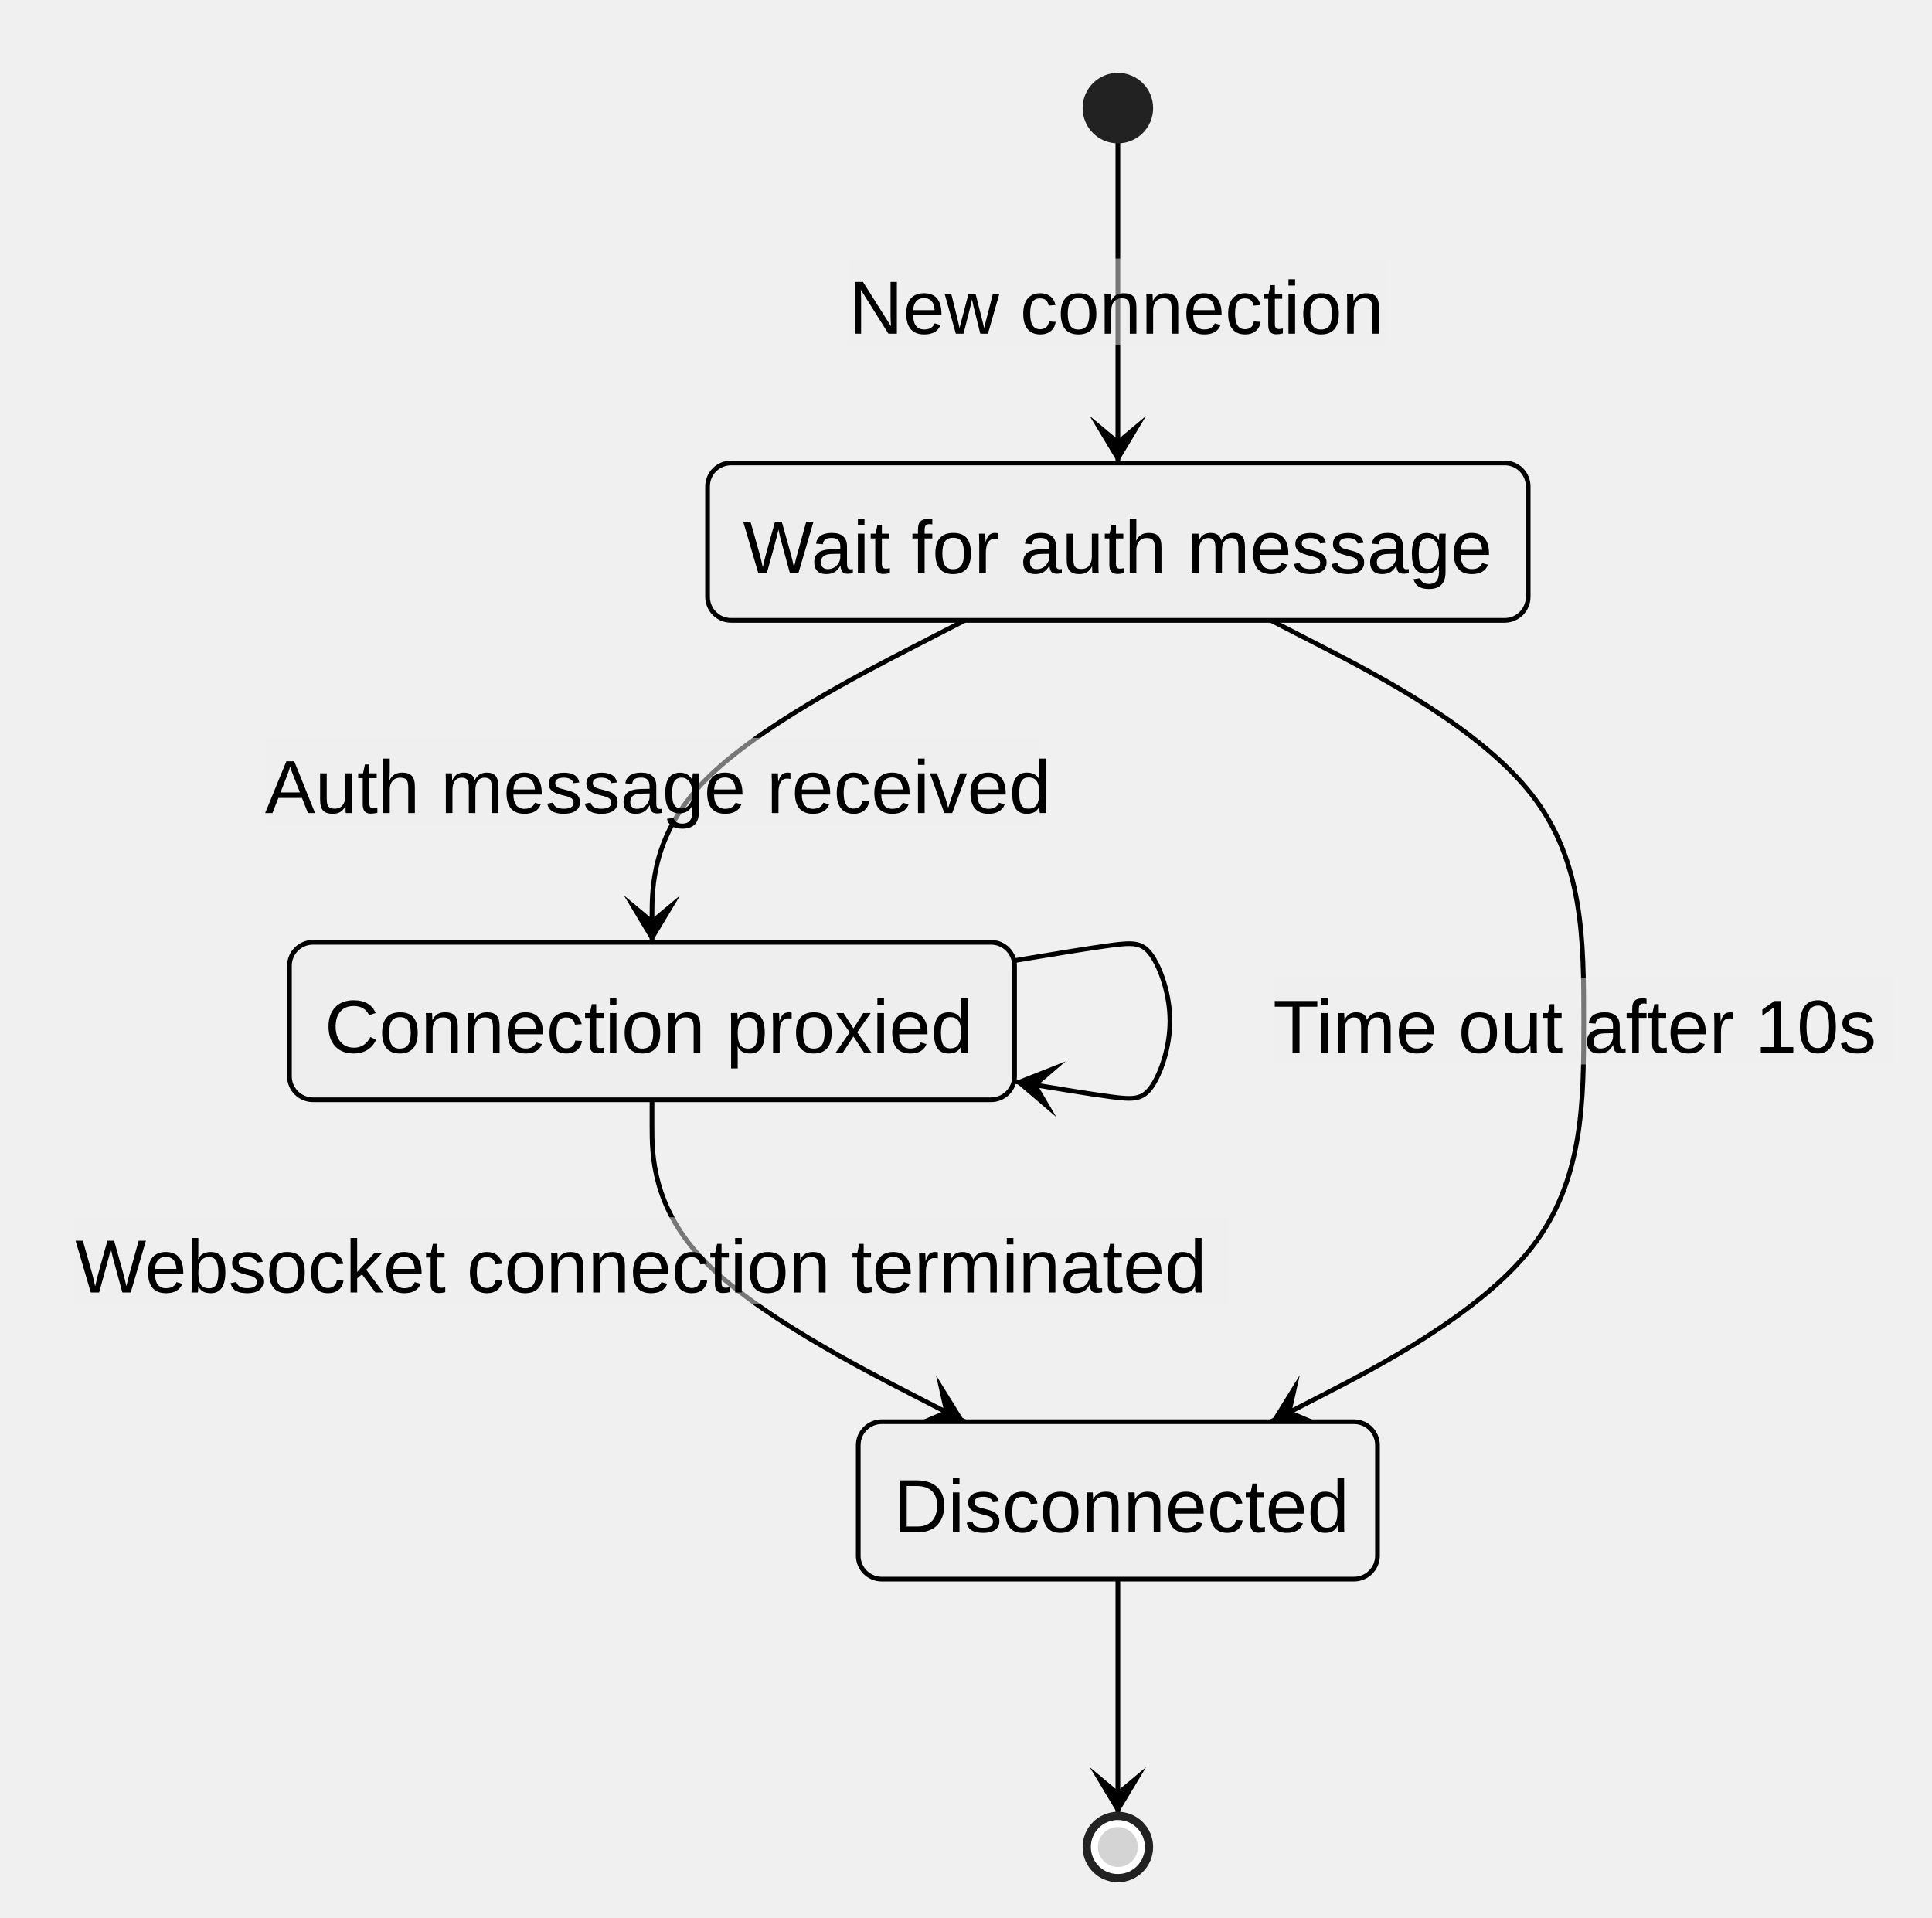
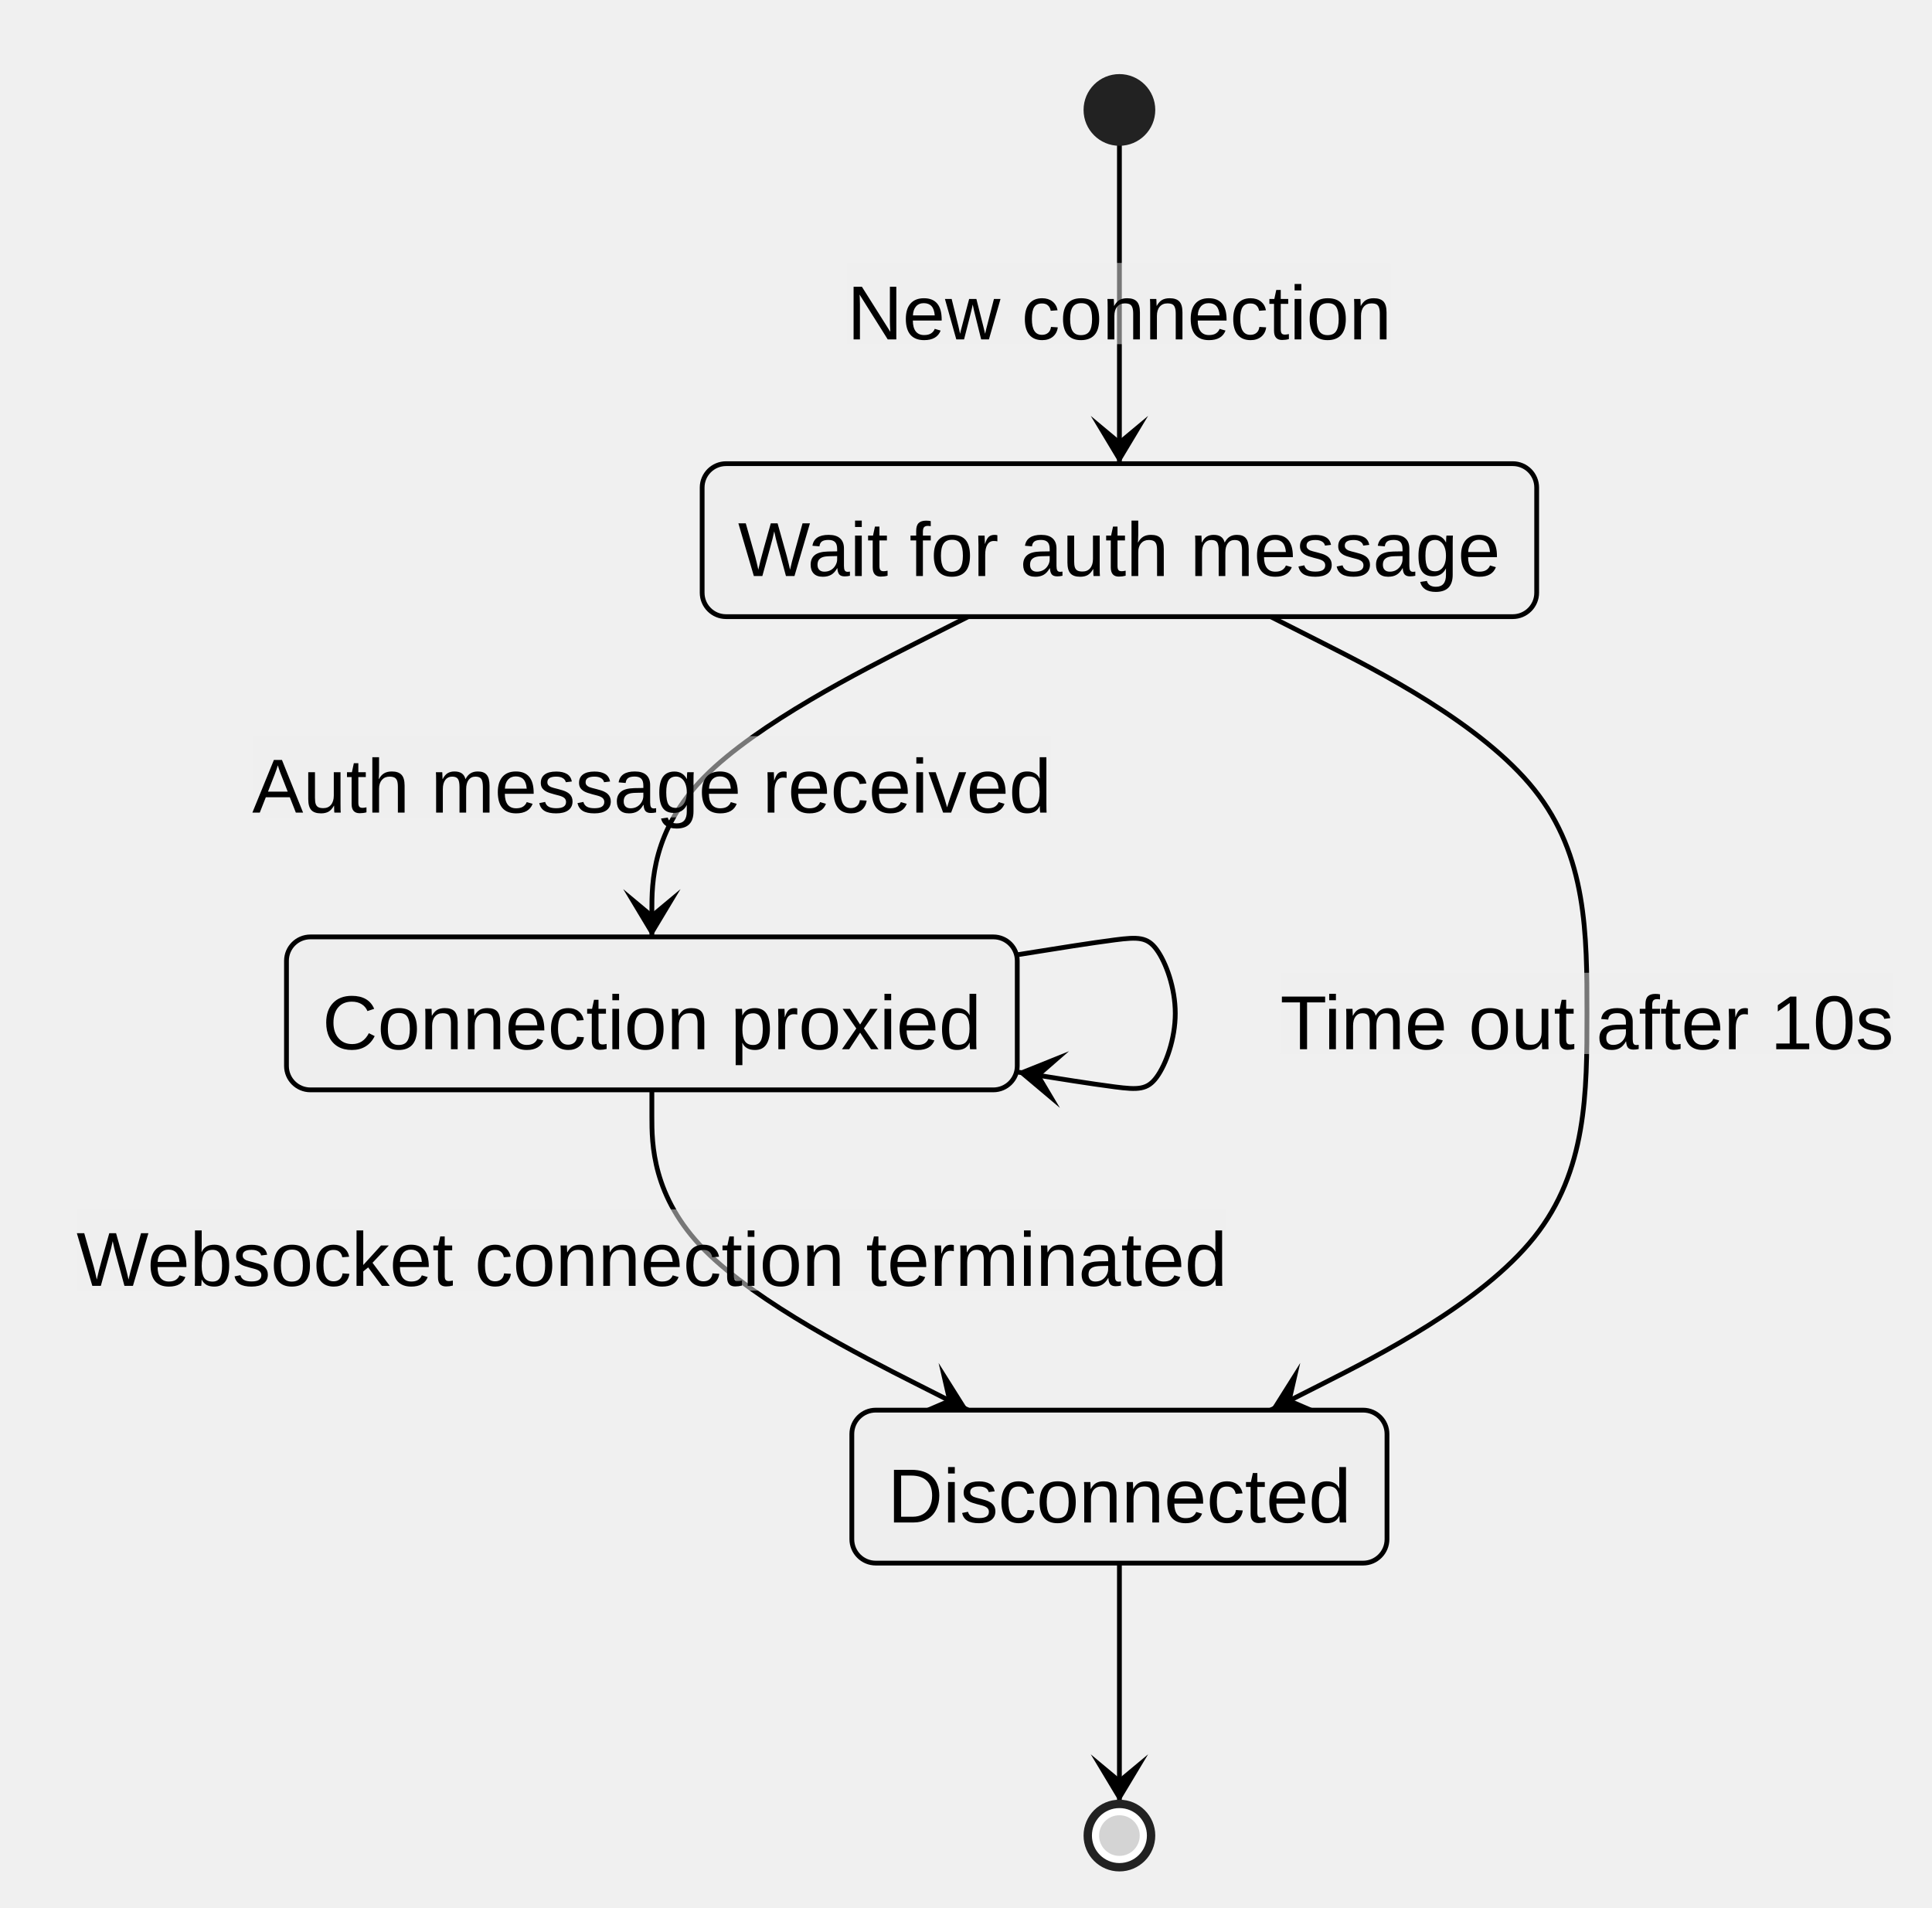
- <svg xmlns="http://www.w3.org/2000/svg" aria-roledescription="stateDiagram" role="graphics-document document" viewBox="-8 -8 411.059 408" style="max-width: 411.059px; background-color: white;" class="statediagram" width="100%" id="my-svg">
+ <svg xmlns="http://www.w3.org/2000/svg" aria-roledescription="stateDiagram" role="graphics-document document" viewBox="-8 -8 404.164 399" style="max-width: 404.164px; background-color: white;" class="statediagram" width="100%" id="my-svg">
  <style>#my-svg{font-family:"trebuchet ms",verdana,arial,sans-serif;font-size:16px;fill:#000000;}#my-svg .error-icon{fill:#552222;}#my-svg .error-text{fill:#552222;stroke:#552222;}#my-svg .edge-thickness-normal{stroke-width:2px;}#my-svg .edge-thickness-thick{stroke-width:3.5px;}#my-svg .edge-pattern-solid{stroke-dasharray:0;}#my-svg .edge-pattern-dashed{stroke-dasharray:3;}#my-svg .edge-pattern-dotted{stroke-dasharray:2;}#my-svg .marker{fill:#666;stroke:#666;}#my-svg .marker.cross{stroke:#666;}#my-svg svg{font-family:"trebuchet ms",verdana,arial,sans-serif;font-size:16px;}#my-svg defs #statediagram-barbEnd{fill:#000;stroke:#000;}#my-svg g.stateGroup text{fill:#999;stroke:none;font-size:10px;}#my-svg g.stateGroup text{fill:#000000;stroke:none;font-size:10px;}#my-svg g.stateGroup .state-title{font-weight:bolder;fill:#111111;}#my-svg g.stateGroup rect{fill:#eee;stroke:#999;}#my-svg g.stateGroup line{stroke:#666;stroke-width:1;}#my-svg .transition{stroke:#000;stroke-width:1;fill:none;}#my-svg .stateGroup .composit{fill:#ffffff;border-bottom:1px;}#my-svg .stateGroup .alt-composit{fill:#e0e0e0;border-bottom:1px;}#my-svg .state-note{stroke:#999;fill:#666;}#my-svg .state-note text{fill:#fff;stroke:none;font-size:10px;}#my-svg .stateLabel .box{stroke:none;stroke-width:0;fill:#eee;opacity:0.5;}#my-svg .edgeLabel .label rect{fill:#eee;opacity:0.5;}#my-svg .edgeLabel .label text{fill:#000000;}#my-svg .label div .edgeLabel{color:#000000;}#my-svg .stateLabel text{fill:#111111;font-size:10px;font-weight:bold;}#my-svg .node circle.state-start{fill:#222;stroke:#222;}#my-svg .node .fork-join{fill:#222;stroke:#222;}#my-svg .node circle.state-end{fill:hsl(0, 0%, 83.333%);stroke:#ffffff;stroke-width:1.5;}#my-svg .end-state-inner{fill:#ffffff;stroke-width:1.5;}#my-svg .node rect{fill:#eee;stroke:#000;stroke-width:1px;}#my-svg .node polygon{fill:#eee;stroke:#000;stroke-width:1px;}#my-svg #statediagram-barbEnd{fill:#666;}#my-svg .statediagram-cluster rect{fill:#eee;stroke:#000;stroke-width:1px;}#my-svg .cluster-label,#my-svg .nodeLabel{color:#111111;}#my-svg .statediagram-cluster rect.outer{rx:5px;ry:5px;}#my-svg .statediagram-state .divider{stroke:#000;}#my-svg .statediagram-state .title-state{rx:5px;ry:5px;}#my-svg .statediagram-cluster.statediagram-cluster .inner{fill:#ffffff;}#my-svg .statediagram-cluster.statediagram-cluster-alt .inner{fill:#f4f4f4;}#my-svg .statediagram-cluster .inner{rx:0;ry:0;}#my-svg .statediagram-state rect.basic{rx:5px;ry:5px;}#my-svg .statediagram-state rect.divider{stroke-dasharray:10,10;fill:#f4f4f4;}#my-svg .note-edge{stroke-dasharray:5;}#my-svg .statediagram-note rect{fill:#666;stroke:#999;stroke-width:1px;rx:0;ry:0;}#my-svg .statediagram-note rect{fill:#666;stroke:#999;stroke-width:1px;rx:0;ry:0;}#my-svg .statediagram-note text{fill:#fff;}#my-svg .statediagram-note .nodeLabel{color:#fff;}#my-svg .statediagram .edgeLabel{color:red;}#my-svg #dependencyStart,#my-svg #dependencyEnd{fill:#666;stroke:#666;stroke-width:1;}#my-svg .statediagramTitleText{text-anchor:middle;font-size:18px;fill:#000000;}#my-svg :root{--mermaid-font-family:"trebuchet ms",verdana,arial,sans-serif;}</style>
  <g>
    <defs>
      <marker orient="auto" markerUnits="strokeWidth" markerHeight="14" markerWidth="20" refY="7" refX="19" id="my-svg_statediagram-barbEnd">
        <path d="M 19,7 L9,13 L14,7 L9,1 Z" />
      </marker>
    </defs>
    <g class="root">
      <g class="clusters" />
      <g class="edgePaths">
-         <path marker-end="url(#my-svg_statediagram-barbEnd)" style="fill:none" class="edge-thickness-normal transition" id="edge0" d="M229.842,22L229.842,27.708C229.842,33.417,229.842,44.833,229.842,56.25C229.842,67.667,229.842,79.083,229.842,84.792L229.842,90.5" />
-         <path marker-end="url(#my-svg_statediagram-barbEnd)" style="fill:none" class="edge-thickness-normal transition" id="edge1" d="M197.288,124L186.194,129.708C175.1,135.417,152.911,146.833,141.817,158.25C130.723,169.667,130.723,181.083,130.723,186.792L130.723,192.5" />
-         <path marker-end="url(#my-svg_statediagram-barbEnd)" style="fill:none" class="edge-thickness-normal transition" id="edge2" d="M130.723,226L130.723,231.708C130.723,237.417,130.723,248.833,141.817,260.25C152.911,271.667,175.1,283.083,186.194,288.792L197.288,294.5" />
-         <path marker-end="url(#my-svg_statediagram-barbEnd)" style="fill:none" class="edge-thickness-normal transition" id="edge3" d="M207.863,196.39L211.752,195.742C215.641,195.093,223.419,193.797,228.28,193.148C233.141,192.5,235.086,192.5,237.03,195.292C238.974,198.083,240.919,203.667,240.919,209.25C240.919,214.833,238.974,220.417,237.03,223.208C235.086,226,233.141,226,228.28,225.352C223.419,224.703,215.641,223.407,211.752,222.758L207.863,222.11" />
-         <path marker-end="url(#my-svg_statediagram-barbEnd)" style="fill:none" class="edge-thickness-normal transition" id="edge4" d="M262.396,124L273.49,129.708C284.584,135.417,306.773,146.833,317.867,161.042C328.961,175.25,328.961,192.25,328.961,209.25C328.961,226.25,328.961,243.25,317.867,257.458C306.773,271.667,284.584,283.083,273.49,288.792L262.396,294.5" />
-         <path marker-end="url(#my-svg_statediagram-barbEnd)" style="fill:none" class="edge-thickness-normal transition" id="edge5" d="M229.842,328L229.842,332.167C229.842,336.333,229.842,344.667,229.842,353C229.842,361.333,229.842,369.667,229.842,373.833L229.842,378" />
+         <path marker-end="url(#my-svg_statediagram-barbEnd)" style="fill:none" class="edge-thickness-normal transition" id="edge0" d="M226.176,22L226.176,27.583C226.176,33.167,226.176,44.333,226.176,55.5C226.176,66.667,226.176,77.833,226.176,83.417L226.176,89" />
+         <path marker-end="url(#my-svg_statediagram-barbEnd)" style="fill:none" class="edge-thickness-normal transition" id="edge1" d="M194.561,121L183.529,126.583C172.496,132.167,150.432,143.333,139.399,154.5C128.367,165.667,128.367,176.833,128.367,182.417L128.367,188" />
+         <path marker-end="url(#my-svg_statediagram-barbEnd)" style="fill:none" class="edge-thickness-normal transition" id="edge2" d="M128.367,220L128.367,225.583C128.367,231.167,128.367,242.333,139.399,253.5C150.432,264.667,172.496,275.833,183.529,281.417L194.561,287" />
+         <path marker-end="url(#my-svg_statediagram-barbEnd)" style="fill:none" class="edge-thickness-normal transition" id="edge3" d="M204.805,191.742L208.694,191.118C212.582,190.495,220.36,189.247,225.221,188.624C230.082,188,232.027,188,233.971,190.667C235.916,193.333,237.86,198.667,237.86,204C237.86,209.333,235.916,214.667,233.971,217.333C232.027,220,230.082,220,225.221,219.376C220.36,218.753,212.582,217.505,208.694,216.882L204.805,216.258" />
+         <path marker-end="url(#my-svg_statediagram-barbEnd)" style="fill:none" class="edge-thickness-normal transition" id="edge4" d="M257.791,121L268.823,126.583C279.855,132.167,301.92,143.333,312.952,157.167C323.984,171,323.984,187.5,323.984,204C323.984,220.5,323.984,237,312.952,250.833C301.92,264.667,279.855,275.833,268.823,281.417L257.791,287" />
+         <path marker-end="url(#my-svg_statediagram-barbEnd)" style="fill:none" class="edge-thickness-normal transition" id="edge5" d="M226.176,319L226.176,323.167C226.176,327.333,226.176,335.667,226.176,344C226.176,352.333,226.176,360.667,226.176,364.833L226.176,369" />
      </g>
      <g class="edgeLabels">
-         <g transform="translate(229.8418, 56.25)" class="edgeLabel">
-           <g transform="translate(-57.26953, -9.25)" class="label">
-             <rect height="18.5" width="114.51" ry="0" rx="0" />
+         <g transform="translate(226.1758, 55.5)" class="edgeLabel">
+           <g transform="translate(-56.92188, -8.5)" class="label">
+             <rect height="17.001" width="113.739" ry="0" rx="0" />
            <text style="">
              <tspan class="row" x="0" dy="1em" xml:space="preserve">New connection</tspan>
            </text>
          </g>
        </g>
-         <g transform="translate(130.7227, 158.25)" class="edgeLabel">
-           <g transform="translate(-82.33203, -9.25)" class="label">
-             <rect height="18.5" width="164.62" ry="0" rx="0" />
+         <g transform="translate(128.3672, 154.5)" class="edgeLabel">
+           <g transform="translate(-83.60156, -8.5)" class="label">
+             <rect height="17.001" width="167.053" ry="0" rx="0" />
            <text style="">
              <tspan class="row" x="0" dy="1em" xml:space="preserve">Auth message received</tspan>
            </text>
          </g>
        </g>
-         <g transform="translate(130.7227, 260.25)" class="edgeLabel">
-           <g transform="translate(-122.7227, -9.25)" class="label">
-             <rect height="18.5" width="245.38" ry="0" rx="0" />
+         <g transform="translate(128.3672, 253.5)" class="edgeLabel">
+           <g transform="translate(-120.3672, -8.5)" class="label">
+             <rect height="17.001" width="240.509" ry="0" rx="0" />
            <text style="">
              <tspan class="row" x="0" dy="1em" xml:space="preserve">Websocket connection terminated</tspan>
            </text>
          </g>
        </g>
        <g class="edgeLabel">
          <g transform="translate(0, 0)" class="label">
            <rect height="0" width="0" ry="0" rx="0" />
            <text style="">
              <tspan class="row" x="0" dy="1em" xml:space="preserve" />
            </text>
          </g>
        </g>
-         <g transform="translate(328.9609, 209.25)" class="edgeLabel">
-           <g transform="translate(-66.09766, -9.25)" class="label">
-             <rect height="18.5" width="132.159" ry="0" rx="0" />
+         <g transform="translate(323.9844, 204)" class="edgeLabel">
+           <g transform="translate(-64.17969, -8.5)" class="label">
+             <rect height="17.001" width="128.239" ry="0" rx="0" />
            <text style="">
              <tspan class="row" x="0" dy="1em" xml:space="preserve">Time out after 10s</tspan>
            </text>
          </g>
        </g>
        <g class="edgeLabel">
          <g transform="translate(0, 0)" class="label">
            <rect height="0" width="0" ry="0" rx="0" />
            <text style="">
              <tspan class="row" x="0" dy="1em" xml:space="preserve" />
            </text>
          </g>
        </g>
      </g>
      <g class="nodes">
-         <g transform="translate(229.8418, 107.25)" id="state-wait-4" class="node  statediagram-state undefined">
-           <rect height="33.5" width="174.594" y="-16.75" x="-87.297" style="" class="basic label-container" />
-           <g transform="translate(-79.79688, -9.25)" style="" class="label">
+         <g transform="translate(226.1758, 105)" id="state-wait-4" class="node  statediagram-state undefined">
+           <rect height="32" width="174.578" y="-16" x="-87.289" style="" class="basic label-container" />
+           <g transform="translate(-79.78906, -8.5)" style="" class="label">
            <rect />
            <text style="">
              <tspan class="row" x="0" dy="1em" xml:space="preserve">Wait for auth message</tspan>
            </text>
          </g>
        </g>
-         <g transform="translate(130.7227, 209.25)" id="state-proxied-3" class="node  statediagram-state undefined">
-           <rect height="33.5" width="154.281" y="-16.75" x="-77.141" style="" class="basic label-container" />
-           <g transform="translate(-69.64062, -9.25)" style="" class="label">
+         <g transform="translate(128.3672, 204)" id="state-proxied-3" class="node  statediagram-state undefined">
+           <rect height="32" width="152.875" y="-16" x="-76.438" style="" class="basic label-container" />
+           <g transform="translate(-68.9375, -8.5)" style="" class="label">
            <rect />
            <text style="">
              <tspan class="row" x="0" dy="1em" xml:space="preserve">Connection proxied</tspan>
            </text>
          </g>
        </g>
-         <g transform="translate(229.8418, 311.25)" id="state-disconnected-5" class="node  statediagram-state undefined">
-           <rect height="33.5" width="110.477" y="-16.75" x="-55.238" style="" class="basic label-container" />
-           <g transform="translate(-47.73828, -9.25)" style="" class="label">
+         <g transform="translate(226.1758, 303)" id="state-disconnected-5" class="node  statediagram-state undefined">
+           <rect height="32" width="111.953" y="-16" x="-55.977" style="" class="basic label-container" />
+           <g transform="translate(-48.47656, -8.5)" style="" class="label">
            <rect />
            <text style="">
              <tspan class="row" x="0" dy="1em" xml:space="preserve">Disconnected</tspan>
            </text>
          </g>
        </g>
-         <g transform="translate(229.8418, 15)" id="state-root_start-0" class="node default">
+         <g transform="translate(226.1758, 15)" id="state-root_start-0" class="node default">
          <circle height="14" width="14" r="7" class="state-start" />
        </g>
-         <g transform="translate(229.8418, 385)" id="state-root_end-5" class="node default">
+         <g transform="translate(226.1758, 376)" id="state-root_end-5" class="node default">
          <circle height="14" width="14" r="7" class="state-start" />
          <circle height="10" width="10" r="5" class="state-end" />
        </g>
      </g>
    </g>
  </g>
</svg>
